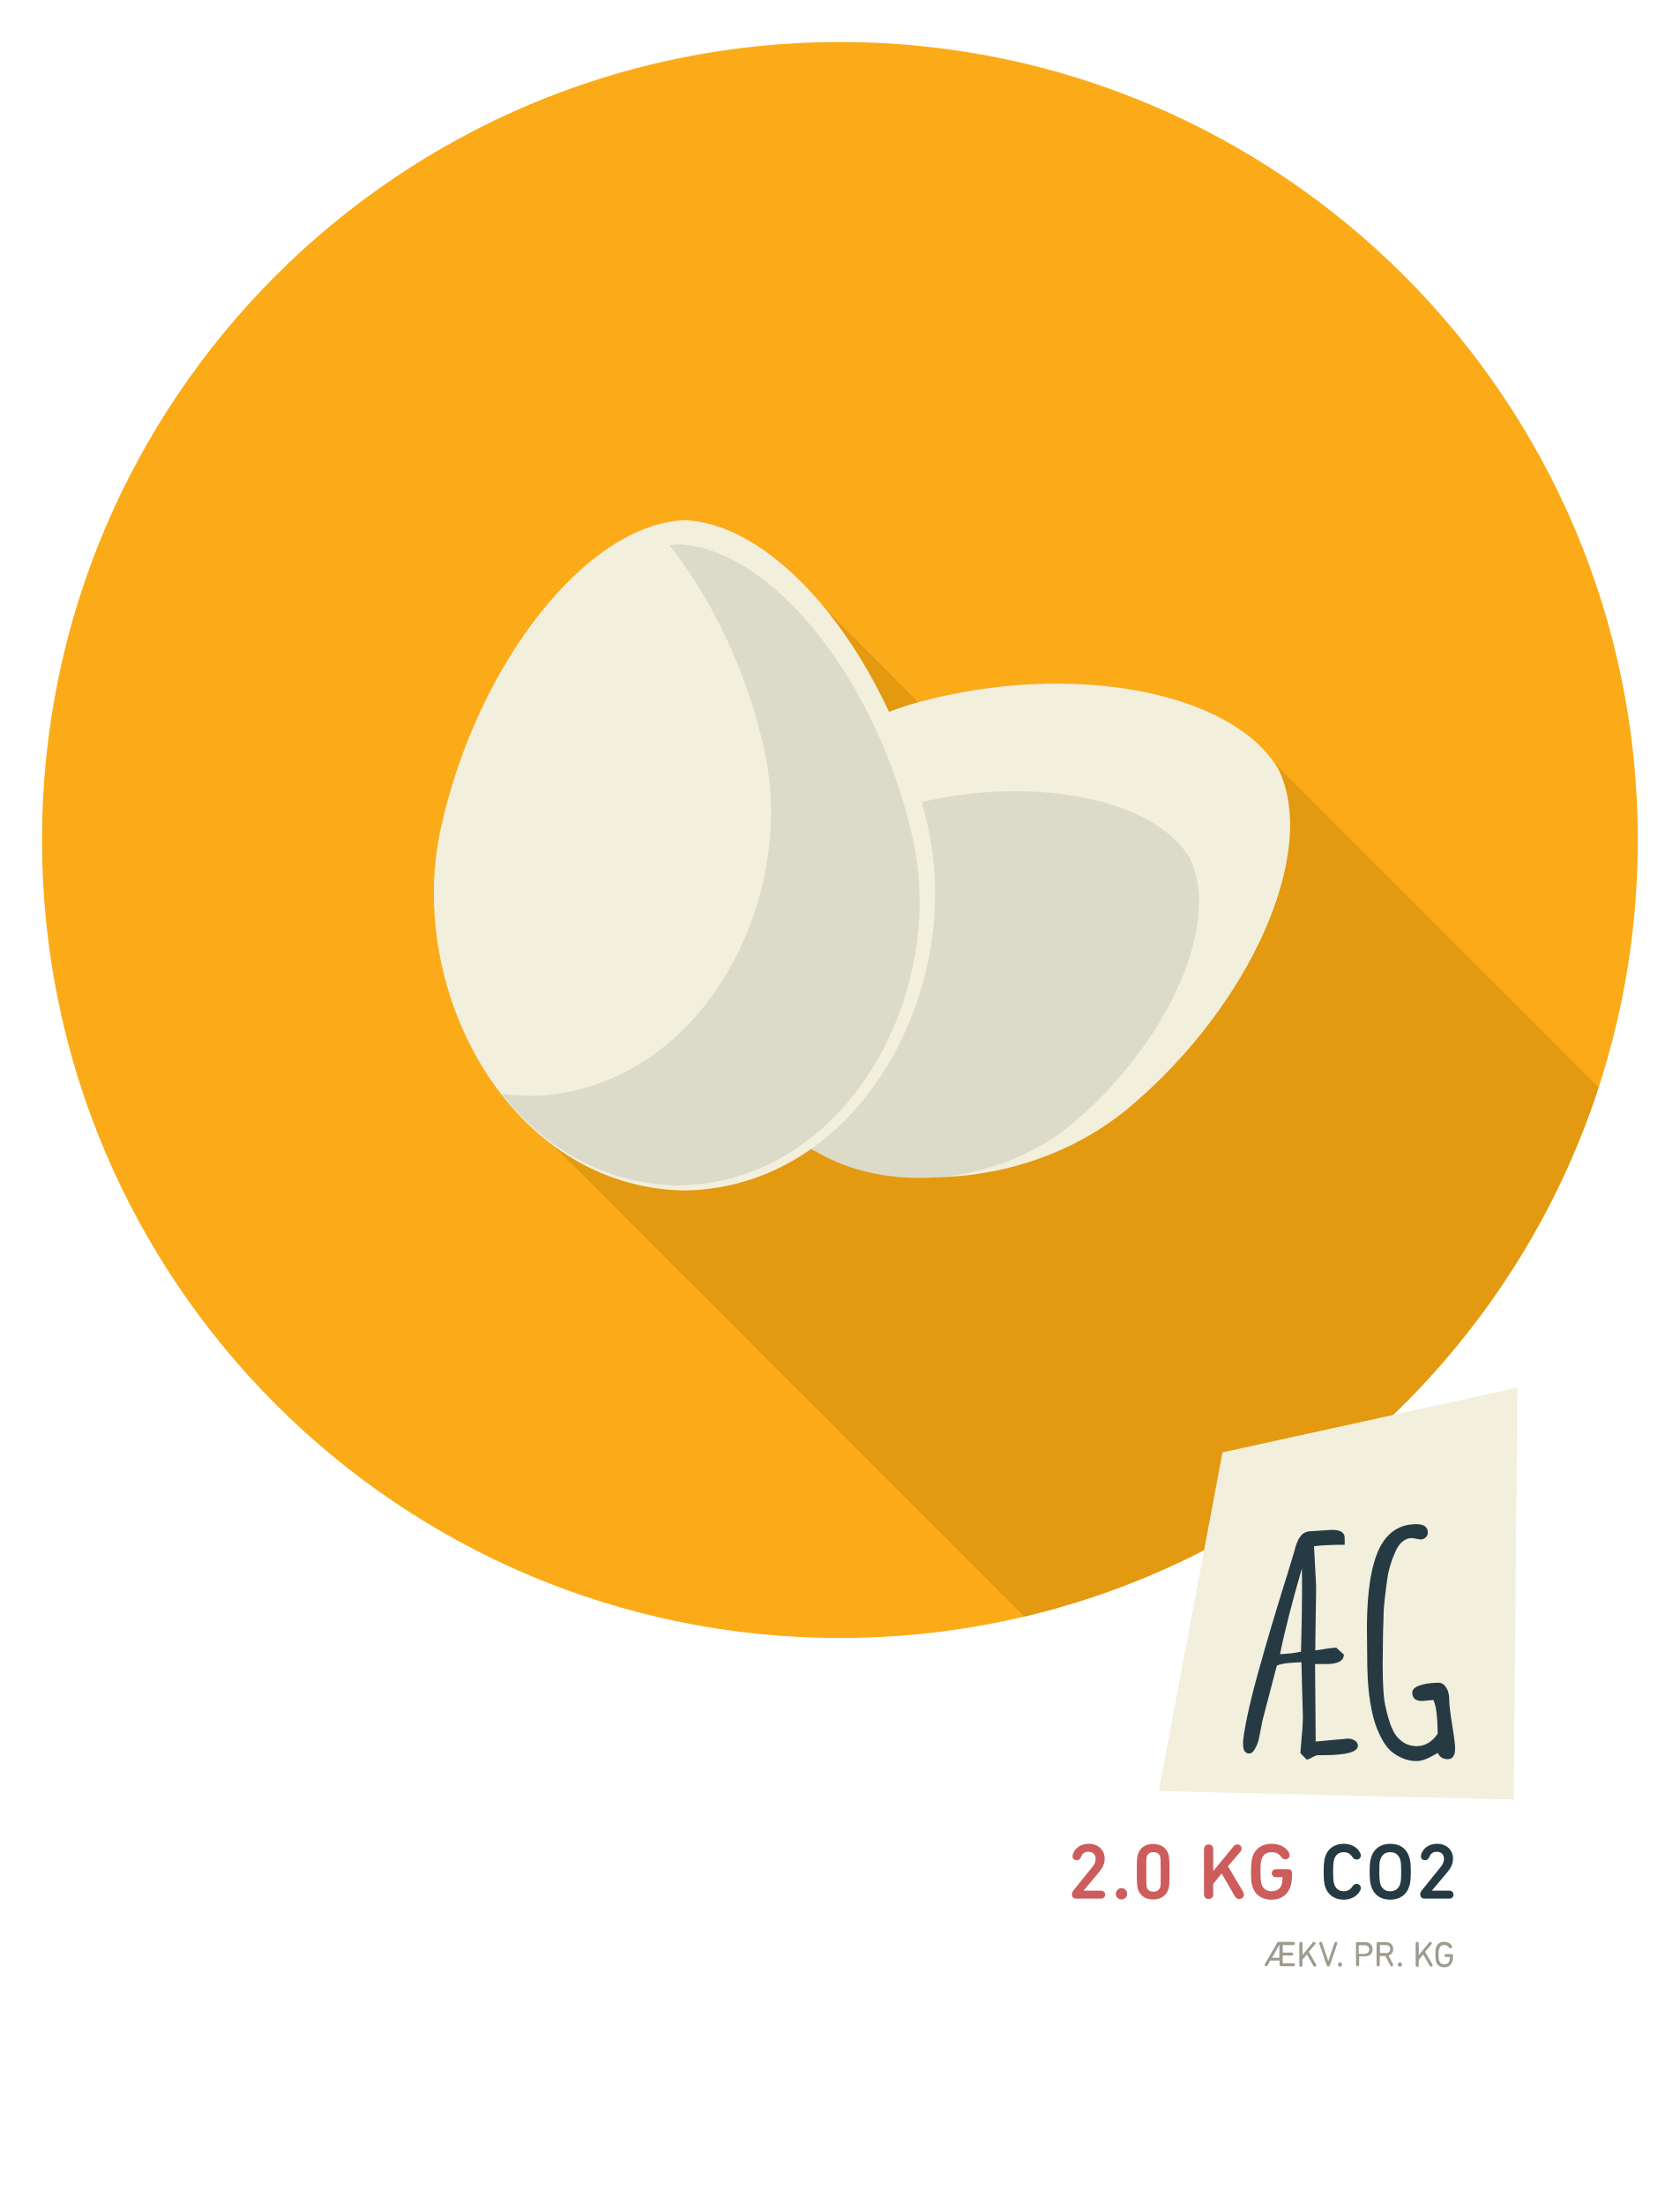
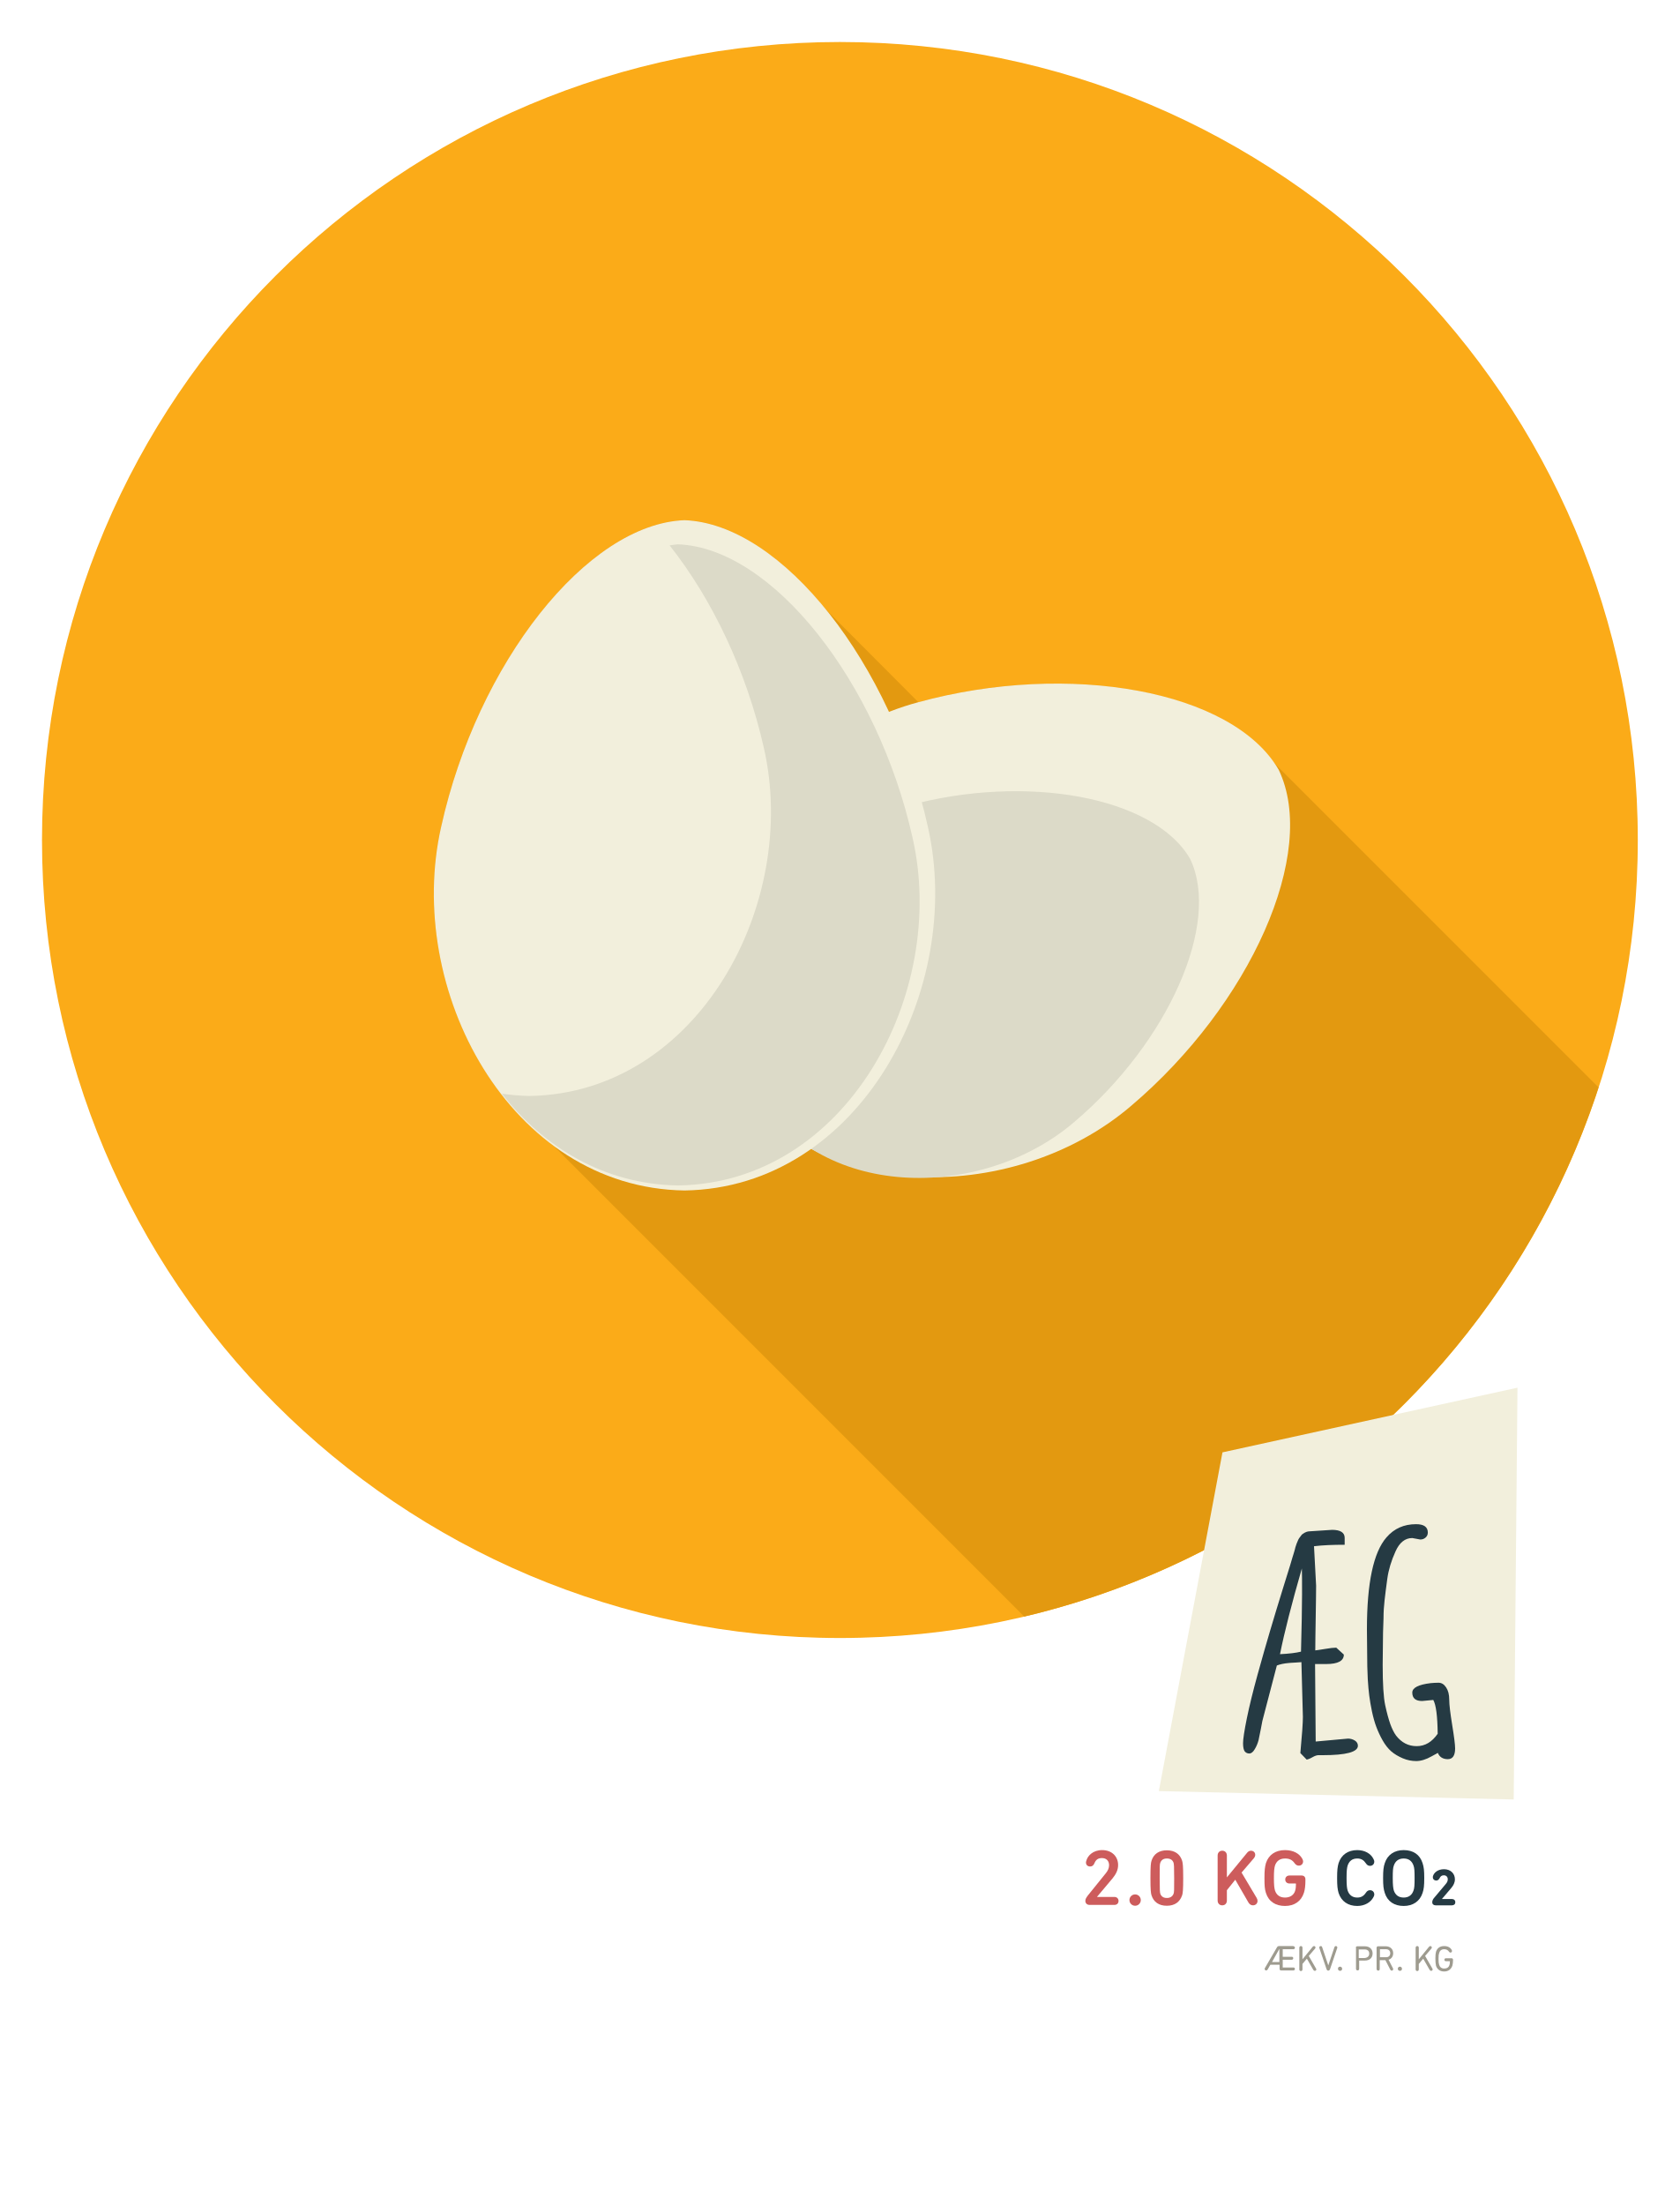
<svg xmlns="http://www.w3.org/2000/svg" version="1.1" id="Lag_1" x="0px" y="0px" viewBox="0 0 800 1050" enable-background="new 0 0 800 1050" xml:space="preserve">
  <g>
    <g>
-       <path fill="#CD5C5C" d="M511.7,899.6l8.4-10.4c1.1-1.3,1.7-2.6,1.7-4c0-2.1-1.3-3.4-3.4-3.4c-1.9,0-2.9,0.8-3.6,2.5    c-0.4,1-1.1,1.5-2,1.5c-1.2,0-2-0.7-2-1.9c0-0.2,0-0.4,0.1-0.6c0.6-2.6,3.2-5.3,7.6-5.3c4.7,0,7.6,3.1,7.6,7.1    c0,2.4-1,4.3-2.6,6.3l-7.4,8.8v0.1h8.2c1.2,0,2,0.8,2,1.9c0,1.1-0.7,1.9-2,1.9h-11.8c-1.2,0-2-0.8-2-1.9    C510.4,901.4,510.8,900.8,511.7,899.6z" />
-       <path fill="#CD5C5C" d="M534.1,899.1c1.5,0,2.7,1.2,2.7,2.7c0,1.5-1.2,2.7-2.7,2.7c-1.5,0-2.7-1.2-2.7-2.7    C531.5,900.3,532.7,899.1,534.1,899.1z" />
-       <path fill="#CD5C5C" d="M541.4,891.3c0-6,0.2-7.2,0.5-8.2c1-3.2,3.5-5,7.3-5s6.3,1.8,7.3,5c0.3,1.1,0.5,2.3,0.5,8.2    s-0.2,7.2-0.5,8.2c-1.1,3.2-3.5,5-7.3,5s-6.3-1.8-7.3-5C541.6,898.5,541.4,897.2,541.4,891.3z M549.3,900.8c1.6,0,2.7-0.7,3.2-2    c0.3-0.8,0.3-1.7,0.3-7.4s-0.1-6.7-0.3-7.4c-0.5-1.4-1.6-2-3.2-2c-1.6,0-2.6,0.7-3.1,2c-0.3,0.8-0.3,1.7-0.3,7.4s0.1,6.7,0.3,7.4    C546.6,900.1,547.7,900.8,549.3,900.8z" />
-       <path fill="#CD5C5C" d="M573.4,880.6c0-1.4,0.9-2.3,2.2-2.3s2.2,0.9,2.2,2.3V891l9.7-11.8c0.5-0.6,1.1-0.9,1.8-0.9    c1.1,0,2,0.8,2,1.9c0,0.6-0.2,1.1-0.5,1.5l-6,7l7.2,12.1c0.3,0.5,0.4,1,0.4,1.4c0,1.2-0.9,2.1-2.2,2.1c-0.9,0-1.6-0.5-2.1-1.3    l-6.3-10.9l-4,5v4.9c0,1.4-0.9,2.3-2.2,2.3s-2.2-0.9-2.2-2.3V880.6z" />
-       <path fill="#CD5C5C" d="M595.8,891.3c0-3.7,0.2-5.3,0.7-7.1c1.3-4,4.6-6.2,9.1-6.2c4,0,6.9,1.7,8.2,4.1c0.2,0.4,0.4,0.8,0.4,1.3    c0,1.2-0.9,2-2,2c-0.8,0-1.4-0.3-2-1.1c-1.1-1.6-2.5-2.3-4.6-2.3c-2.6,0-4.1,1.3-4.8,3.4c-0.3,1.1-0.5,2.4-0.5,5.9    s0.2,4.8,0.5,5.9c0.7,2.1,2.2,3.4,4.8,3.4c2.4,0,4.2-1.2,4.8-3.2c0.3-0.9,0.4-2.2,0.4-3.3c0-0.2-0.1-0.2-0.2-0.2h-2.9    c-1.2,0-2-0.8-2-1.9c0-1.1,0.8-1.9,2-1.9h5.8c1.1,0,1.8,0.7,1.8,1.8v0.7c0,2.1-0.2,4.2-0.7,5.7c-1.3,4.1-4.6,6.3-9,6.3    c-4.5,0-7.8-2.1-9.1-6.2C595.9,896.5,595.8,895,595.8,891.3z" />
-       <path fill="#253A43" d="M630.4,891.3c0-3.8,0.2-5.3,0.7-7.1c1.3-4,4.5-6.2,8.9-6.2c3.6,0,6.5,1.7,7.7,4.2c0.2,0.4,0.4,0.8,0.4,1.3    c0,1.2-0.9,2-2,2c-0.8,0-1.4-0.3-2-1.2c-1-1.5-2.2-2.3-4.1-2.3c-2.5,0-3.9,1.3-4.6,3.4c-0.3,1.1-0.5,2.2-0.5,5.9s0.2,4.8,0.5,5.9    c0.7,2.1,2.2,3.4,4.6,3.4c1.9,0,3.1-0.8,4.1-2.3c0.6-0.9,1.2-1.2,2-1.2c1.1,0,2,0.8,2,2c0,0.5-0.2,0.9-0.4,1.3    c-1.3,2.5-4.2,4.2-7.7,4.2c-4.4,0-7.6-2.2-8.9-6.2C630.6,896.6,630.4,895.1,630.4,891.3z" />
-       <path fill="#253A43" d="M653.1,884.2c1.3-4,4.6-6.2,9-6.2c4.5,0,7.7,2.1,9,6.2c0.6,1.9,0.8,3.4,0.8,7.1s-0.2,5.3-0.8,7.1    c-1.3,4-4.6,6.2-9,6.2c-4.4,0-7.7-2.1-9-6.2c-0.6-1.9-0.8-3.4-0.8-7.1S652.5,886,653.1,884.2z M666.8,885.4    c-0.7-2.1-2.2-3.4-4.7-3.4c-2.5,0-4,1.3-4.7,3.4c-0.4,1.1-0.5,2.5-0.5,5.9s0.2,4.8,0.5,5.9c0.7,2.1,2.2,3.4,4.7,3.4    c2.5,0,4-1.3,4.7-3.4c0.4-1.1,0.5-2.5,0.5-5.9S667.2,886.5,666.8,885.4z" />
-       <path fill="#253A43" d="M677.6,899.6l8.4-10.4c1.1-1.3,1.7-2.6,1.7-4c0-2.1-1.3-3.4-3.4-3.4c-1.9,0-2.9,0.8-3.6,2.5    c-0.4,1-1.1,1.5-2,1.5c-1.2,0-2-0.7-2-1.9c0-0.2,0-0.4,0.1-0.6c0.6-2.6,3.2-5.3,7.6-5.3c4.7,0,7.6,3.1,7.6,7.1    c0,2.4-1,4.3-2.6,6.3l-7.4,8.8v0.1h8.2c1.2,0,2,0.8,2,1.9c0,1.1-0.7,1.9-2,1.9h-11.8c-1.2,0-2-0.8-2-1.9    C676.3,901.4,676.6,900.8,677.6,899.6z" />
+       <path fill="#CD5C5C" d="M518.1,902.6l8.4-10.4c1.1-1.3,1.7-2.6,1.7-4c0-2.1-1.3-3.4-3.4-3.4c-1.9,0-2.9,0.8-3.6,2.5    c-0.4,1-1.1,1.5-2,1.5c-1.2,0-2-0.7-2-1.9c0-0.2,0-0.4,0.1-0.6c0.6-2.6,3.2-5.3,7.6-5.3c4.7,0,7.6,3.1,7.6,7.1    c0,2.4-1,4.3-2.6,6.3l-7.4,8.8v0.1h8.2c1.2,0,2,0.8,2,1.9c0,1.1-0.7,1.9-2,1.9h-11.8c-1.2,0-2-0.8-2-1.9    C516.9,904.4,517.2,903.8,518.1,902.6z" />
+       <path fill="#CD5C5C" d="M540.6,902.1c1.5,0,2.7,1.2,2.7,2.7c0,1.5-1.2,2.7-2.7,2.7c-1.5,0-2.7-1.2-2.7-2.7    C537.9,903.3,539.1,902.1,540.6,902.1z" />
+       <path fill="#CD5C5C" d="M547.9,894.3c0-6,0.2-7.2,0.5-8.2c1-3.2,3.5-5,7.3-5s6.3,1.8,7.3,5c0.3,1.1,0.5,2.3,0.5,8.2    s-0.2,7.2-0.5,8.2c-1.1,3.2-3.5,5-7.3,5s-6.3-1.8-7.3-5C548.1,901.5,547.9,900.2,547.9,894.3z M555.7,903.8c1.6,0,2.7-0.7,3.2-2    c0.3-0.8,0.3-1.7,0.3-7.4s-0.1-6.7-0.3-7.4c-0.5-1.4-1.6-2-3.2-2c-1.6,0-2.6,0.7-3.1,2c-0.3,0.8-0.3,1.7-0.3,7.4s0.1,6.7,0.3,7.4    C553.1,903.1,554.1,903.8,555.7,903.8z" />
+       <path fill="#CD5C5C" d="M579.9,883.6c0-1.4,0.9-2.3,2.2-2.3s2.2,0.9,2.2,2.3V894l9.7-11.8c0.5-0.6,1.1-0.9,1.8-0.9    c1.1,0,2,0.8,2,1.9c0,0.6-0.2,1.1-0.5,1.5l-6,7l7.2,12.1c0.3,0.5,0.4,1,0.4,1.4c0,1.2-0.9,2.1-2.2,2.1c-0.9,0-1.6-0.5-2.1-1.3    l-6.3-10.9l-4,5v4.9c0,1.4-0.9,2.3-2.2,2.3s-2.2-0.9-2.2-2.3V883.6z" />
+       <path fill="#CD5C5C" d="M602.2,894.3c0-3.7,0.2-5.3,0.7-7.1c1.3-4,4.6-6.2,9.1-6.2c4,0,6.9,1.7,8.2,4.1c0.2,0.4,0.4,0.8,0.4,1.3    c0,1.2-0.9,2-2,2c-0.8,0-1.4-0.3-2-1.1c-1.1-1.6-2.5-2.3-4.6-2.3c-2.6,0-4.1,1.3-4.8,3.4c-0.3,1.1-0.5,2.4-0.5,5.9    s0.2,4.8,0.5,5.9c0.7,2.1,2.2,3.4,4.8,3.4c2.4,0,4.2-1.2,4.8-3.2c0.3-0.9,0.4-2.2,0.4-3.3c0-0.2-0.1-0.2-0.2-0.2h-2.9    c-1.2,0-2-0.8-2-1.9c0-1.1,0.8-1.9,2-1.9h5.8c1.1,0,1.8,0.7,1.8,1.8v0.7c0,2.1-0.2,4.2-0.7,5.7c-1.3,4.1-4.6,6.3-9,6.3    c-4.5,0-7.8-2.1-9.1-6.2C602.3,899.5,602.2,898,602.2,894.3z" />
+       <path fill="#253A43" d="M636.8,894.3c0-3.8,0.2-5.3,0.7-7.1c1.3-4,4.5-6.2,8.9-6.2c3.6,0,6.5,1.7,7.7,4.2c0.2,0.4,0.4,0.8,0.4,1.3    c0,1.2-0.9,2-2,2c-0.8,0-1.4-0.3-2-1.2c-1-1.5-2.2-2.3-4.1-2.3c-2.5,0-3.9,1.3-4.6,3.4c-0.3,1.1-0.5,2.2-0.5,5.9s0.2,4.8,0.5,5.9    c0.7,2.1,2.2,3.4,4.6,3.4c1.9,0,3.1-0.8,4.1-2.3c0.6-0.9,1.2-1.2,2-1.2c1.1,0,2,0.8,2,2c0,0.5-0.2,0.9-0.4,1.3    c-1.3,2.5-4.2,4.2-7.7,4.2c-4.4,0-7.6-2.2-8.9-6.2C637,899.6,636.8,898.1,636.8,894.3z" />
+       <path fill="#253A43" d="M659.5,887.2c1.3-4,4.6-6.2,9-6.2c4.5,0,7.7,2.1,9,6.2c0.6,1.9,0.8,3.4,0.8,7.1s-0.2,5.3-0.8,7.1    c-1.3,4-4.6,6.2-9,6.2c-4.4,0-7.7-2.1-9-6.2c-0.6-1.9-0.8-3.4-0.8-7.1S658.9,889,659.5,887.2z M673.2,888.4    c-0.7-2.1-2.2-3.4-4.7-3.4c-2.5,0-4,1.3-4.7,3.4c-0.4,1.1-0.5,2.5-0.5,5.9s0.2,4.8,0.5,5.9c0.7,2.1,2.2,3.4,4.7,3.4    c2.5,0,4-1.3,4.7-3.4c0.4-1.1,0.5-2.5,0.5-5.9S673.6,889.5,673.2,888.4z" />
+       <path fill="#253A43" d="M683.2,903.5l5.3-6.3c0.7-0.8,1-1.5,1-2.3c0-1.1-0.7-1.9-1.9-1.9c-1,0-1.6,0.5-2,1.4    c-0.4,0.7-0.9,1.1-1.6,1.1c-0.9,0-1.6-0.6-1.6-1.5c0-0.1,0-0.3,0-0.4c0.4-1.8,2.3-3.5,5.3-3.5c3.2,0,5.2,2.1,5.2,4.8    c0,1.6-0.7,2.9-1.7,4.1l-4.5,5.3v0h4.8c1,0,1.6,0.6,1.6,1.5c0,0.9-0.6,1.5-1.6,1.5h-7.8c-1,0-1.6-0.6-1.6-1.5    C682.2,904.9,682.4,904.4,683.2,903.5z" />
    </g>
  </g>
  <g>
-     <path fill="#9E9B8F" d="M616,924.8c0.5,0,0.7,0.3,0.7,0.7c0,0.4-0.3,0.7-0.7,0.7h-5c-0.1,0-0.1,0-0.1,0.1v3.4c0,0.1,0,0.1,0.1,0.1   h4.2c0.5,0,0.7,0.3,0.7,0.7c0,0.4-0.3,0.7-0.7,0.7H611c-0.1,0-0.1,0-0.1,0.1v3.5c0,0.1,0,0.1,0.1,0.1h5c0.5,0,0.7,0.3,0.7,0.7   c0,0.4-0.3,0.7-0.7,0.7h-5.9c-0.4,0-0.7-0.3-0.7-0.7v-1.9c0-0.1,0-0.1-0.1-0.1H605l-1.3,2.3c-0.2,0.3-0.4,0.4-0.7,0.4   c-0.4,0-0.7-0.3-0.7-0.7c0-0.1,0-0.3,0.1-0.4l5.7-9.8c0.3-0.5,0.5-0.7,1.1-0.7H616z M605.8,932.3h3.4c0.1,0,0.1,0,0.1-0.1v-6h-0.1   L605.8,932.3z" />
-     <path fill="#9E9B8F" d="M618.8,925.5c0-0.5,0.3-0.8,0.8-0.8c0.4,0,0.7,0.3,0.7,0.8v5.5l4.9-6c0.2-0.2,0.4-0.3,0.6-0.3   c0.4,0,0.7,0.3,0.7,0.7c0,0.2-0.1,0.4-0.2,0.5l-3,3.5l3.4,5.9c0.1,0.2,0.2,0.3,0.2,0.5c0,0.4-0.3,0.7-0.7,0.7   c-0.3,0-0.5-0.2-0.7-0.4l-3.1-5.4l-2.1,2.5v2.6c0,0.5-0.3,0.8-0.7,0.8c-0.5,0-0.8-0.3-0.8-0.8V925.5z" />
-     <path fill="#9E9B8F" d="M632.6,933.9L632.6,933.9l2.9-8.6c0.1-0.4,0.4-0.6,0.7-0.6c0.4,0,0.7,0.3,0.7,0.7c0,0.1,0,0.2-0.1,0.4   l-3.3,9.7c-0.2,0.6-0.5,0.9-0.9,0.9c-0.5,0-0.7-0.3-0.9-0.9l-3.3-9.7c-0.1-0.2-0.1-0.3-0.1-0.4c0-0.4,0.3-0.7,0.7-0.7   c0.4,0,0.6,0.2,0.7,0.6L632.6,933.9z" />
-     <path fill="#9E9B8F" d="M638.2,934.5c0.5,0,1,0.4,1,1s-0.4,1-1,1c-0.5,0-1-0.4-1-1S637.6,934.5,638.2,934.5z" />
-     <path fill="#9E9B8F" d="M645.7,925.5c0-0.4,0.3-0.7,0.7-0.7h3.6c2.3,0,3.7,1.4,3.7,3.4c0,2.1-1.4,3.4-3.7,3.4h-2.6   c-0.1,0-0.1,0-0.1,0.1v3.8c0,0.5-0.3,0.8-0.7,0.8c-0.5,0-0.8-0.3-0.8-0.8V925.5z M652.1,928.3c0-1.3-0.8-2-2.3-2h-2.6   c-0.1,0-0.1,0-0.1,0.1v3.9c0,0.1,0,0.1,0.1,0.1h2.6C651.3,930.3,652.1,929.5,652.1,928.3z" />
-     <path fill="#9E9B8F" d="M655.6,935.6v-10.1c0-0.4,0.3-0.7,0.7-0.7h3.6c2.2,0,3.6,1.3,3.6,3.3c0,1.5-0.8,2.7-2.2,3.1l2.1,4.1   c0.1,0.1,0.1,0.3,0.1,0.4c0,0.4-0.3,0.7-0.7,0.7c-0.3,0-0.5-0.2-0.7-0.5l-2.3-4.5h-2.6c-0.1,0-0.1,0-0.1,0.1v4.1   c0,0.5-0.3,0.8-0.7,0.8C656,936.4,655.6,936.1,655.6,935.6z M662.1,928.1c0-1.2-0.8-1.9-2.1-1.9h-2.7c-0.1,0-0.1,0-0.1,0.1v3.6   c0,0.1,0,0.1,0.1,0.1h2.7C661.3,930.1,662.1,929.3,662.1,928.1z" />
-     <path fill="#9E9B8F" d="M666.7,934.5c0.5,0,1,0.4,1,1s-0.4,1-1,1c-0.5,0-1-0.4-1-1S666.2,934.5,666.7,934.5z" />
-     <path fill="#9E9B8F" d="M674.2,925.5c0-0.5,0.3-0.8,0.8-0.8c0.4,0,0.7,0.3,0.7,0.8v5.5l4.9-6c0.2-0.2,0.4-0.3,0.6-0.3   c0.4,0,0.7,0.3,0.7,0.7c0,0.2-0.1,0.4-0.2,0.5l-3,3.5l3.4,5.9c0.1,0.2,0.2,0.3,0.2,0.5c0,0.4-0.3,0.7-0.7,0.7   c-0.3,0-0.5-0.2-0.7-0.4l-3.1-5.4l-2.1,2.5v2.6c0,0.5-0.3,0.8-0.7,0.8c-0.5,0-0.8-0.3-0.8-0.8V925.5z" />
-     <path fill="#9E9B8F" d="M683.6,930.6c0-1.6,0.1-2.4,0.3-3.2c0.6-1.8,1.9-2.7,3.9-2.7c1.7,0,3,0.7,3.6,1.9c0.1,0.1,0.1,0.3,0.1,0.5   c0,0.4-0.3,0.7-0.7,0.7c-0.3,0-0.5-0.1-0.7-0.4c-0.5-0.8-1.3-1.2-2.3-1.2c-1.3,0-2.1,0.7-2.4,1.8c-0.2,0.6-0.3,1.2-0.3,2.8   c0,1.5,0.1,2.2,0.3,2.8c0.3,1.1,1.1,1.8,2.4,1.8c1.3,0,2.2-0.6,2.5-1.7c0.2-0.5,0.2-1.2,0.2-1.7c0-0.1,0-0.1-0.1-0.1h-1.8   c-0.5,0-0.7-0.3-0.7-0.7c0-0.4,0.3-0.7,0.7-0.7h2.7c0.4,0,0.7,0.3,0.7,0.7v0.3c0,0.8-0.1,1.8-0.3,2.5c-0.6,1.8-2,2.8-3.9,2.8   c-2,0-3.3-1-3.9-2.7C683.7,933,683.6,932.2,683.6,930.6z" />
+     <path fill="#9E9B8F" d="M616,926.8c0.5,0,0.7,0.3,0.7,0.7c0,0.4-0.3,0.7-0.7,0.7h-5c-0.1,0-0.1,0-0.1,0.1v3.4c0,0.1,0,0.1,0.1,0.1   h4.2c0.5,0,0.7,0.3,0.7,0.7c0,0.4-0.3,0.7-0.7,0.7H611c-0.1,0-0.1,0-0.1,0.1v3.5c0,0.1,0,0.1,0.1,0.1h5c0.5,0,0.7,0.3,0.7,0.7   c0,0.4-0.3,0.7-0.7,0.7h-5.9c-0.4,0-0.7-0.3-0.7-0.7v-1.9c0-0.1,0-0.1-0.1-0.1H605l-1.3,2.3c-0.2,0.3-0.4,0.4-0.7,0.4   c-0.4,0-0.7-0.3-0.7-0.7c0-0.1,0-0.3,0.1-0.4l5.7-9.8c0.3-0.5,0.5-0.7,1.1-0.7H616z M605.8,934.3h3.4c0.1,0,0.1,0,0.1-0.1v-6h-0.1   L605.8,934.3z" />
+     <path fill="#9E9B8F" d="M618.8,927.5c0-0.5,0.3-0.8,0.8-0.8c0.4,0,0.7,0.3,0.7,0.8v5.5l4.9-6c0.2-0.2,0.4-0.3,0.6-0.3   c0.4,0,0.7,0.3,0.7,0.7c0,0.2-0.1,0.4-0.2,0.5l-3,3.5l3.4,5.9c0.1,0.2,0.2,0.3,0.2,0.5c0,0.4-0.3,0.7-0.7,0.7   c-0.3,0-0.5-0.2-0.7-0.4l-3.1-5.4l-2.1,2.5v2.6c0,0.5-0.3,0.8-0.7,0.8c-0.5,0-0.8-0.3-0.8-0.8V927.5z" />
+     <path fill="#9E9B8F" d="M632.6,935.9L632.6,935.9l2.9-8.6c0.1-0.4,0.4-0.6,0.7-0.6c0.4,0,0.7,0.3,0.7,0.7c0,0.1,0,0.2-0.1,0.4   l-3.3,9.7c-0.2,0.6-0.5,0.9-0.9,0.9c-0.5,0-0.7-0.3-0.9-0.9l-3.3-9.7c-0.1-0.2-0.1-0.3-0.1-0.4c0-0.4,0.3-0.7,0.7-0.7   c0.4,0,0.6,0.2,0.7,0.6L632.6,935.9z" />
+     <path fill="#9E9B8F" d="M638.2,936.5c0.5,0,1,0.4,1,1s-0.4,1-1,1c-0.5,0-1-0.4-1-1S637.6,936.5,638.2,936.5z" />
+     <path fill="#9E9B8F" d="M645.7,927.5c0-0.4,0.3-0.7,0.7-0.7h3.6c2.3,0,3.7,1.4,3.7,3.4c0,2.1-1.4,3.4-3.7,3.4h-2.6   c-0.1,0-0.1,0-0.1,0.1v3.8c0,0.5-0.3,0.8-0.7,0.8c-0.5,0-0.8-0.3-0.8-0.8V927.5z M652.1,930.3c0-1.3-0.8-2-2.3-2h-2.6   c-0.1,0-0.1,0-0.1,0.1v3.9c0,0.1,0,0.1,0.1,0.1h2.6C651.3,932.3,652.1,931.5,652.1,930.3z" />
+     <path fill="#9E9B8F" d="M655.6,937.6v-10.1c0-0.4,0.3-0.7,0.7-0.7h3.6c2.2,0,3.6,1.3,3.6,3.3c0,1.5-0.8,2.7-2.2,3.1l2.1,4.1   c0.1,0.1,0.1,0.3,0.1,0.4c0,0.4-0.3,0.7-0.7,0.7c-0.3,0-0.5-0.2-0.7-0.5l-2.3-4.5h-2.6c-0.1,0-0.1,0-0.1,0.1v4.1   c0,0.5-0.3,0.8-0.7,0.8C656,938.4,655.6,938.1,655.6,937.6z M662.1,930.1c0-1.2-0.8-1.9-2.1-1.9h-2.7c-0.1,0-0.1,0-0.1,0.1v3.6   c0,0.1,0,0.1,0.1,0.1h2.7C661.3,932.1,662.1,931.3,662.1,930.1z" />
+     <path fill="#9E9B8F" d="M666.7,936.5c0.5,0,1,0.4,1,1s-0.4,1-1,1c-0.5,0-1-0.4-1-1S666.2,936.5,666.7,936.5z" />
+     <path fill="#9E9B8F" d="M674.2,927.5c0-0.5,0.3-0.8,0.8-0.8c0.4,0,0.7,0.3,0.7,0.8v5.5l4.9-6c0.2-0.2,0.4-0.3,0.6-0.3   c0.4,0,0.7,0.3,0.7,0.7c0,0.2-0.1,0.4-0.2,0.5l-3,3.5l3.4,5.9c0.1,0.2,0.2,0.3,0.2,0.5c0,0.4-0.3,0.7-0.7,0.7   c-0.3,0-0.5-0.2-0.7-0.4l-3.1-5.4l-2.1,2.5v2.6c0,0.5-0.3,0.8-0.7,0.8c-0.5,0-0.8-0.3-0.8-0.8V927.5z" />
+     <path fill="#9E9B8F" d="M683.6,932.6c0-1.6,0.1-2.4,0.3-3.2c0.6-1.8,1.9-2.7,3.9-2.7c1.7,0,3,0.7,3.6,1.9c0.1,0.1,0.1,0.3,0.1,0.5   c0,0.4-0.3,0.7-0.7,0.7c-0.3,0-0.5-0.1-0.7-0.4c-0.5-0.8-1.3-1.2-2.3-1.2c-1.3,0-2.1,0.7-2.4,1.8c-0.2,0.6-0.3,1.2-0.3,2.8   c0,1.5,0.1,2.2,0.3,2.8c0.3,1.1,1.1,1.8,2.4,1.8c1.3,0,2.2-0.6,2.5-1.7c0.2-0.5,0.2-1.2,0.2-1.7c0-0.1,0-0.1-0.1-0.1h-1.8   c-0.5,0-0.7-0.3-0.7-0.7c0-0.4,0.3-0.7,0.7-0.7h2.7c0.4,0,0.7,0.3,0.7,0.7v0.3c0,0.8-0.1,1.8-0.3,2.5c-0.6,1.8-2,2.8-3.9,2.8   c-2,0-3.3-1-3.9-2.7C683.7,935,683.6,934.2,683.6,932.6z" />
  </g>
  <g>
    <path fill="#FBAB18" d="M400,20c209.9,0,380,170.1,380,380S609.9,780,400,780C190.1,780,20,609.9,20,400S190.1,20,400,20z" />
    <path fill="#E39910" d="M761.3,517.8l-155-155c-24.8-34.8-99.6-47.4-168.9-28.4L393.1,290c-20.6-25.2-44.5-41.5-67.1-42.3   c-46.6,1.8-98.7,68.4-115.9,146c-12.5,55.2,9.5,119.4,53.6,152l224.1,224.1C617,739.1,720.6,642.7,761.3,517.8z" />
    <g>
      <path fill="#F2EFDC" d="M538.7,526.6c-56.3,48.2-156.6,48.3-194.3-20.4c-35.4-69.8,21.3-152.6,92.9-171.8    c71.9-19.7,149.9-5.6,171.7,32.2C627.9,406,595.5,478.4,538.7,526.6z" />
      <path fill="#DCDAC8" d="M511.6,534.3c-44.1,37.8-122.7,37.8-152.2-15.9c-27.7-54.7,16.7-119.6,72.8-134.7    c56.3-15.4,117.5-4.4,134.6,25.3C581.6,439.8,556.2,496.5,511.6,534.3z" />
      <path fill="#F2EFDC" d="M441.9,393.7c17.5,77.2-32.4,171.9-115.9,173.2c-83.5-1.3-133.4-96-115.9-173.2    c17.2-77.7,69.3-144.2,115.9-146C372.6,249.5,424.7,316,441.9,393.7z" />
      <path fill="#DCDAC8" d="M434.6,398.9c-16.6-74.3-66.8-138-111.7-139.7c-1.3,0.1-2.7,0.3-4,0.5c20.1,25.4,36.6,59.6,44.9,96.5    c16.9,73.9-31.2,164.4-111.7,165.7c-4.5-0.1-8.8-0.5-13.1-1.1c20.1,25.7,49,43.2,84,43.7C403.4,563.3,451.5,472.7,434.6,398.9z" />
    </g>
  </g>
  <polygon fill="#F2EFDC" points="720.9,856.9 551.9,852.9 582.2,691.6 722.7,660.8 " />
  <g>
    <path fill="#253A43" d="M626.6,829.3l15.4-1.4c1.1,0,2.2,0.3,3.2,0.9c1,0.6,1.5,1.5,1.5,2.5c0,3-5.6,4.5-16.7,4.5h-2.1   c-0.7,0-1.7,0.3-2.9,1c-1.2,0.7-2.1,1-2.7,1.1l-3-3.1v-0.1c0.8-8.6,1.2-14.3,1.2-17.1l-0.7-26.1c-0.6,0-1.6,0.1-2.9,0.2   c-1.3,0.1-2.3,0.1-3.1,0.2c-2.3,0.2-4.2,0.6-5.7,1.2l-6.9,26.4c-0.1,0.4-0.3,1.6-0.7,3.7c-0.4,2.1-0.8,3.8-1.1,5.4   c-0.4,1.5-1,3-1.8,4.3c-0.8,1.4-1.7,2.1-2.6,2.1s-1.6-0.3-2.2-1c-0.5-0.7-0.8-2-0.8-3.9c0-1.9,0.6-5.9,1.8-11.8   c1.2-5.9,2.9-12.8,5.1-20.8c2.2-8,4.2-14.9,6-21c1.8-6,3.9-13.1,6.5-21.4c2.6-8.3,4-12.8,4.2-13.7c0.3-0.8,0.5-1.7,0.8-2.6   c0.3-0.9,0.4-1.5,0.5-1.9c0.1-0.3,0.3-0.9,0.6-1.8c0.3-0.8,0.6-1.5,0.8-1.9c0.2-0.4,0.5-0.9,1-1.5c0.4-0.6,0.8-1.1,1.2-1.3   c1.1-0.8,2.2-1.2,3.2-1.2l10.7-0.7c4,0,6,1.3,6,3.8v3.3c-5.7,0-10.5,0.2-14.6,0.7l1,18.8c0,3.4-0.1,8.6-0.2,15.4   c-0.1,6.9-0.2,12-0.2,15.4c0.8-0.1,2.4-0.3,4.7-0.7c2.3-0.4,4.1-0.6,5.3-0.6l3.6,3.3c0,3-2.8,4.5-8.4,4.5h-5.3L626.6,829.3z    M619.6,786.5c0.3-11.8,0.5-20.9,0.5-27.2c0-6.3,0-10.4-0.1-12.4c-4.8,16.7-8.3,30.3-10.4,40.8   C613.8,787.5,617.2,787.1,619.6,786.5z" />
    <path fill="#253A43" d="M682.6,809.5l-5.3,0.5c-3.1,0-4.7-1.3-4.7-4c0-2.3,2.9-3.8,8.7-4.5c1.1-0.1,2.4-0.2,3.8-0.2   c1.4,0,2.6,0.7,3.6,2.2c1,1.5,1.5,3.4,1.5,5.9c0,2.4,0.5,6.4,1.4,12c0.9,5.5,1.4,9.3,1.4,11.2c0,3.4-1.2,5.1-3.5,5.1   c-2.3,0-3.9-1-4.7-2.9v-0.1c-0.5,0.3-1.5,0.8-2.9,1.6c-2.8,1.6-5.3,2.3-7.4,2.3s-4.3-0.4-6.4-1.3c-2.1-0.9-4-2-5.5-3.3   c-1.5-1.3-2.9-3.1-4.1-5.2c-1.2-2.1-2.2-4.3-3-6.4c-0.8-2.1-1.5-4.6-2.1-7.4c-0.6-2.8-1-5.4-1.3-7.6c-0.3-2.2-0.5-4.8-0.7-7.8   c-0.2-3.7-0.3-8.1-0.3-13.4l-0.1-10.4c0-22,3.1-36.6,9.3-43.7c3.6-4.2,8.3-6.3,14.1-6.3c3.7,0,5.6,1.3,5.6,4c0,1-0.4,1.8-1.1,2.4   c-0.7,0.6-1.5,0.9-2.5,0.9l-3.8-0.7c-3.4,0-6.1,2.1-8,6.4c-2,4.4-3.3,8.7-3.9,13c-0.6,4.3-1,7.7-1.3,10.3c-0.3,2.6-0.5,5.4-0.5,8.6   c-0.2,4.4-0.3,8.9-0.3,13.3l-0.1,8.7c0,9.2,0.4,15.6,1.2,19.3c0.8,3.7,1.6,6.6,2.4,8.9c0.8,2.2,1.7,4.1,2.8,5.6   c2.6,3.3,5.8,5,9.8,5c4,0,7.3-2,10-5.9C684.6,817.1,683.9,811.8,682.6,809.5z" />
  </g>
</svg>
